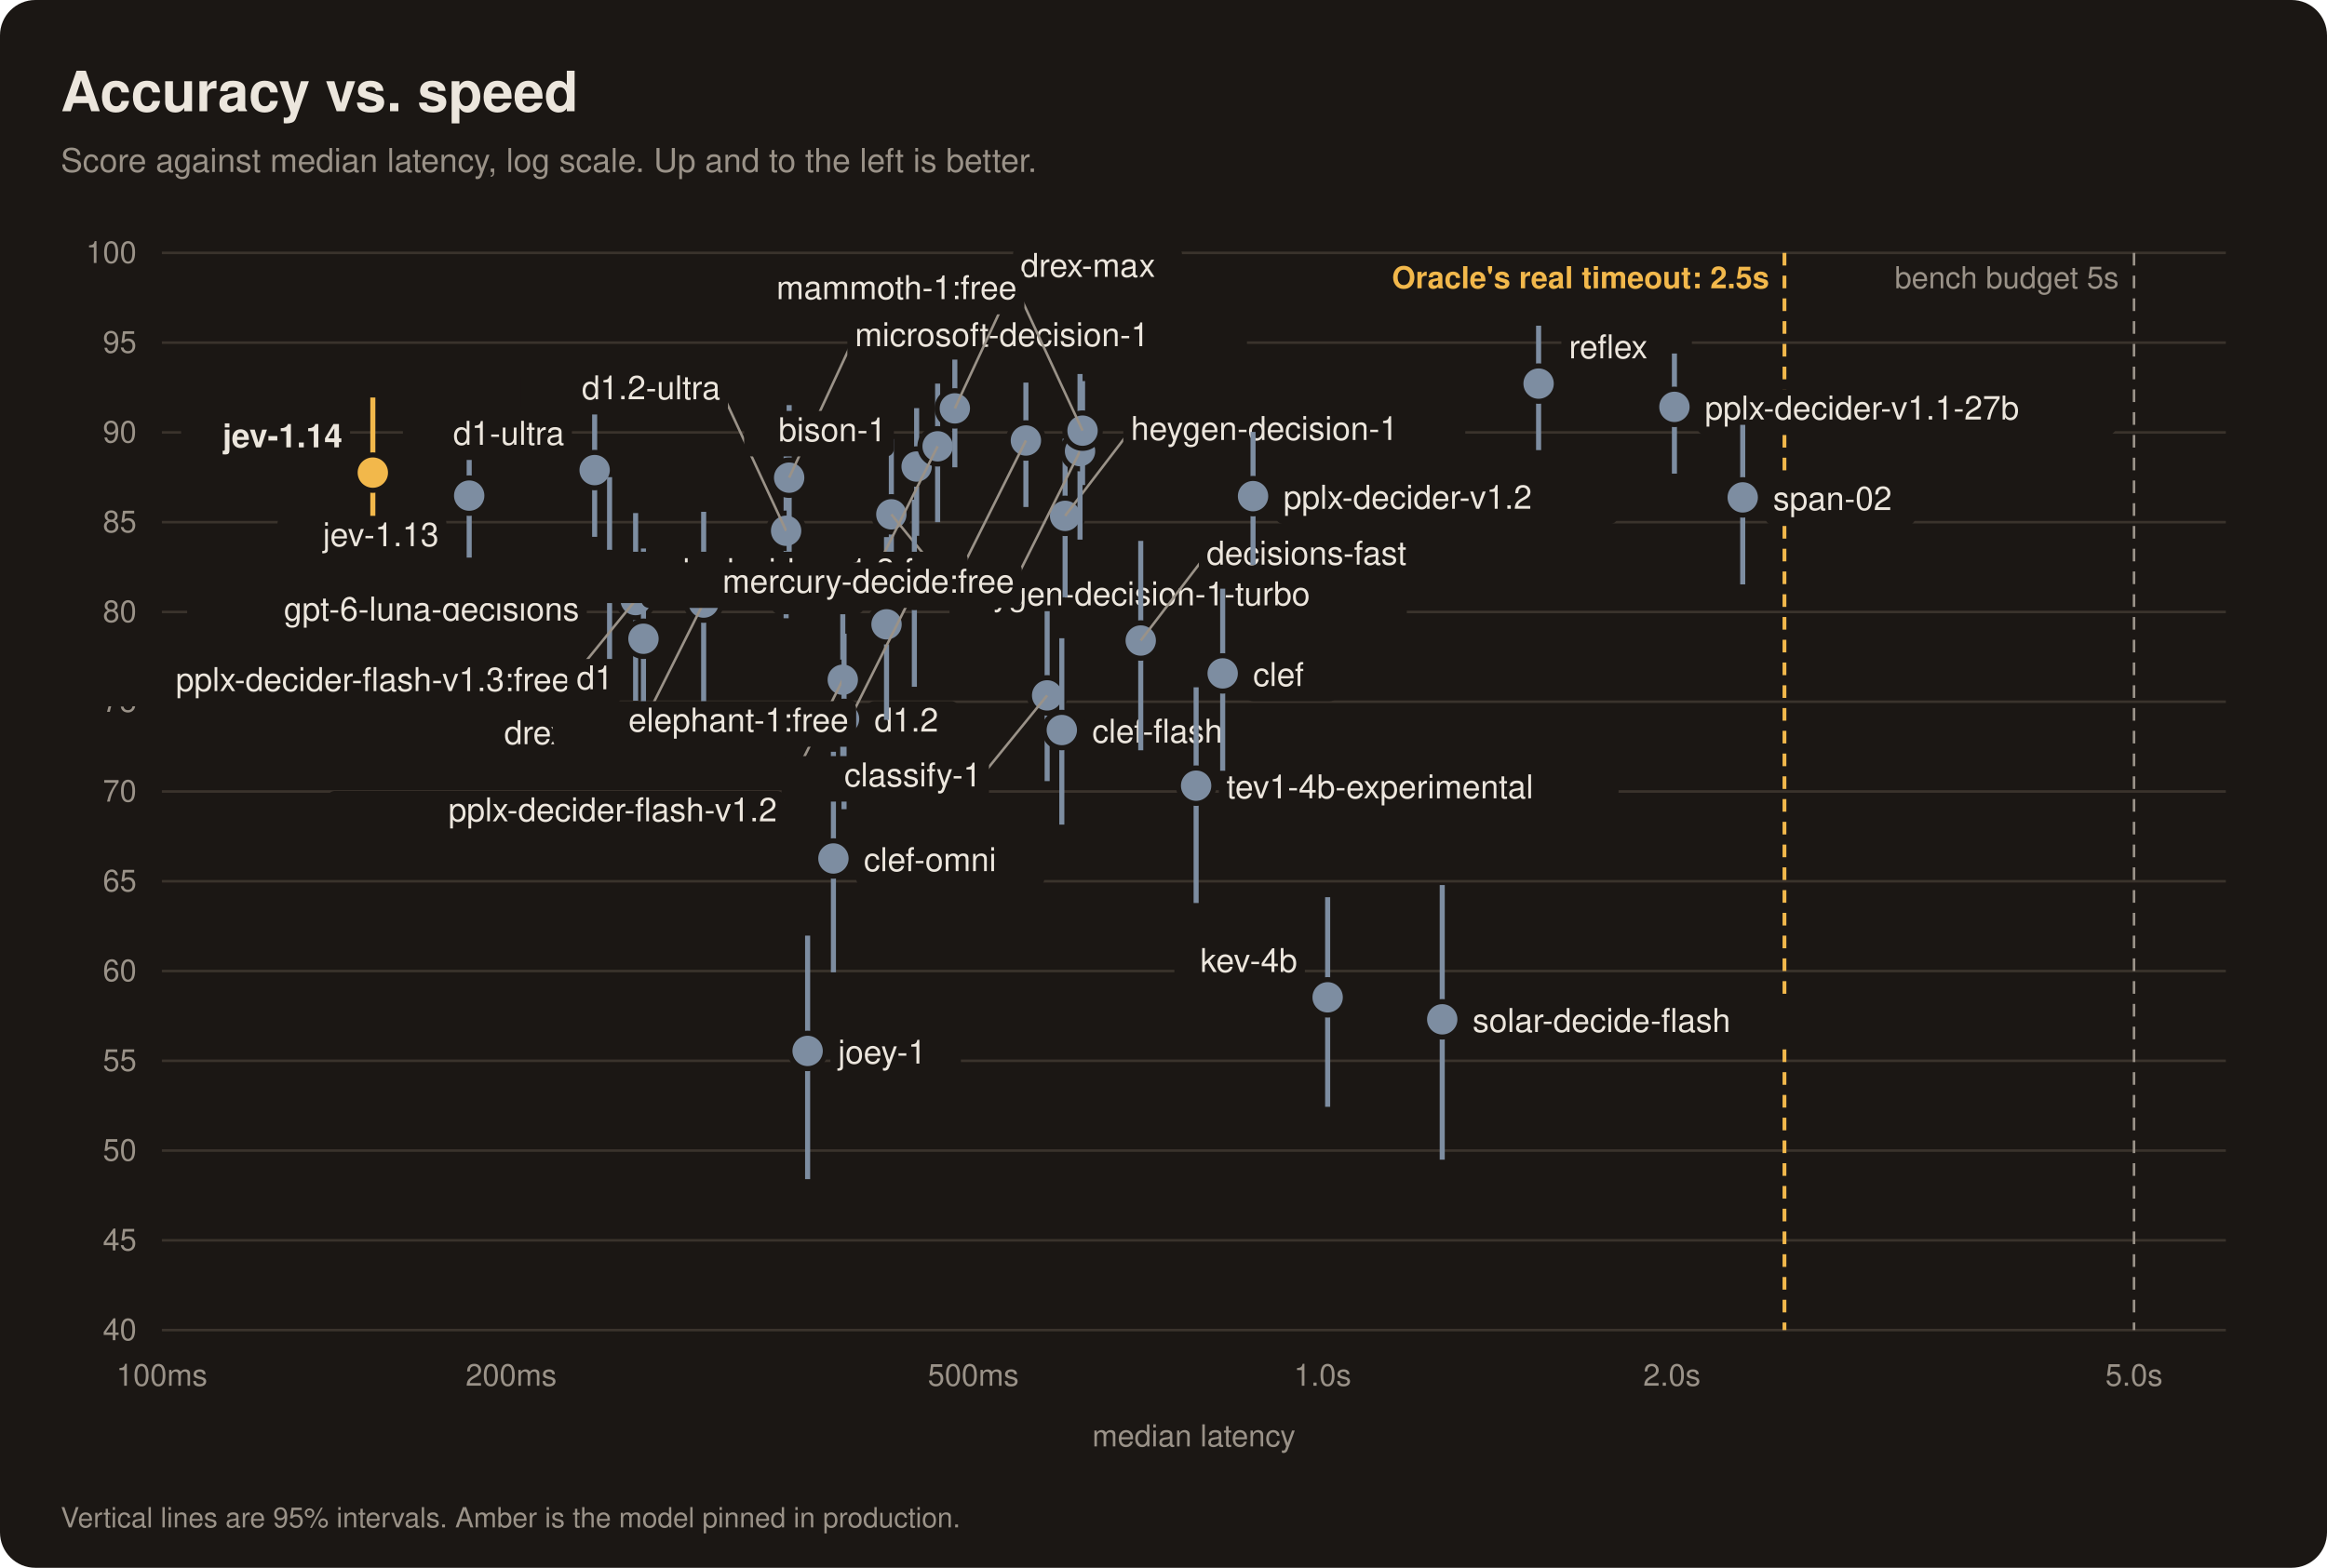
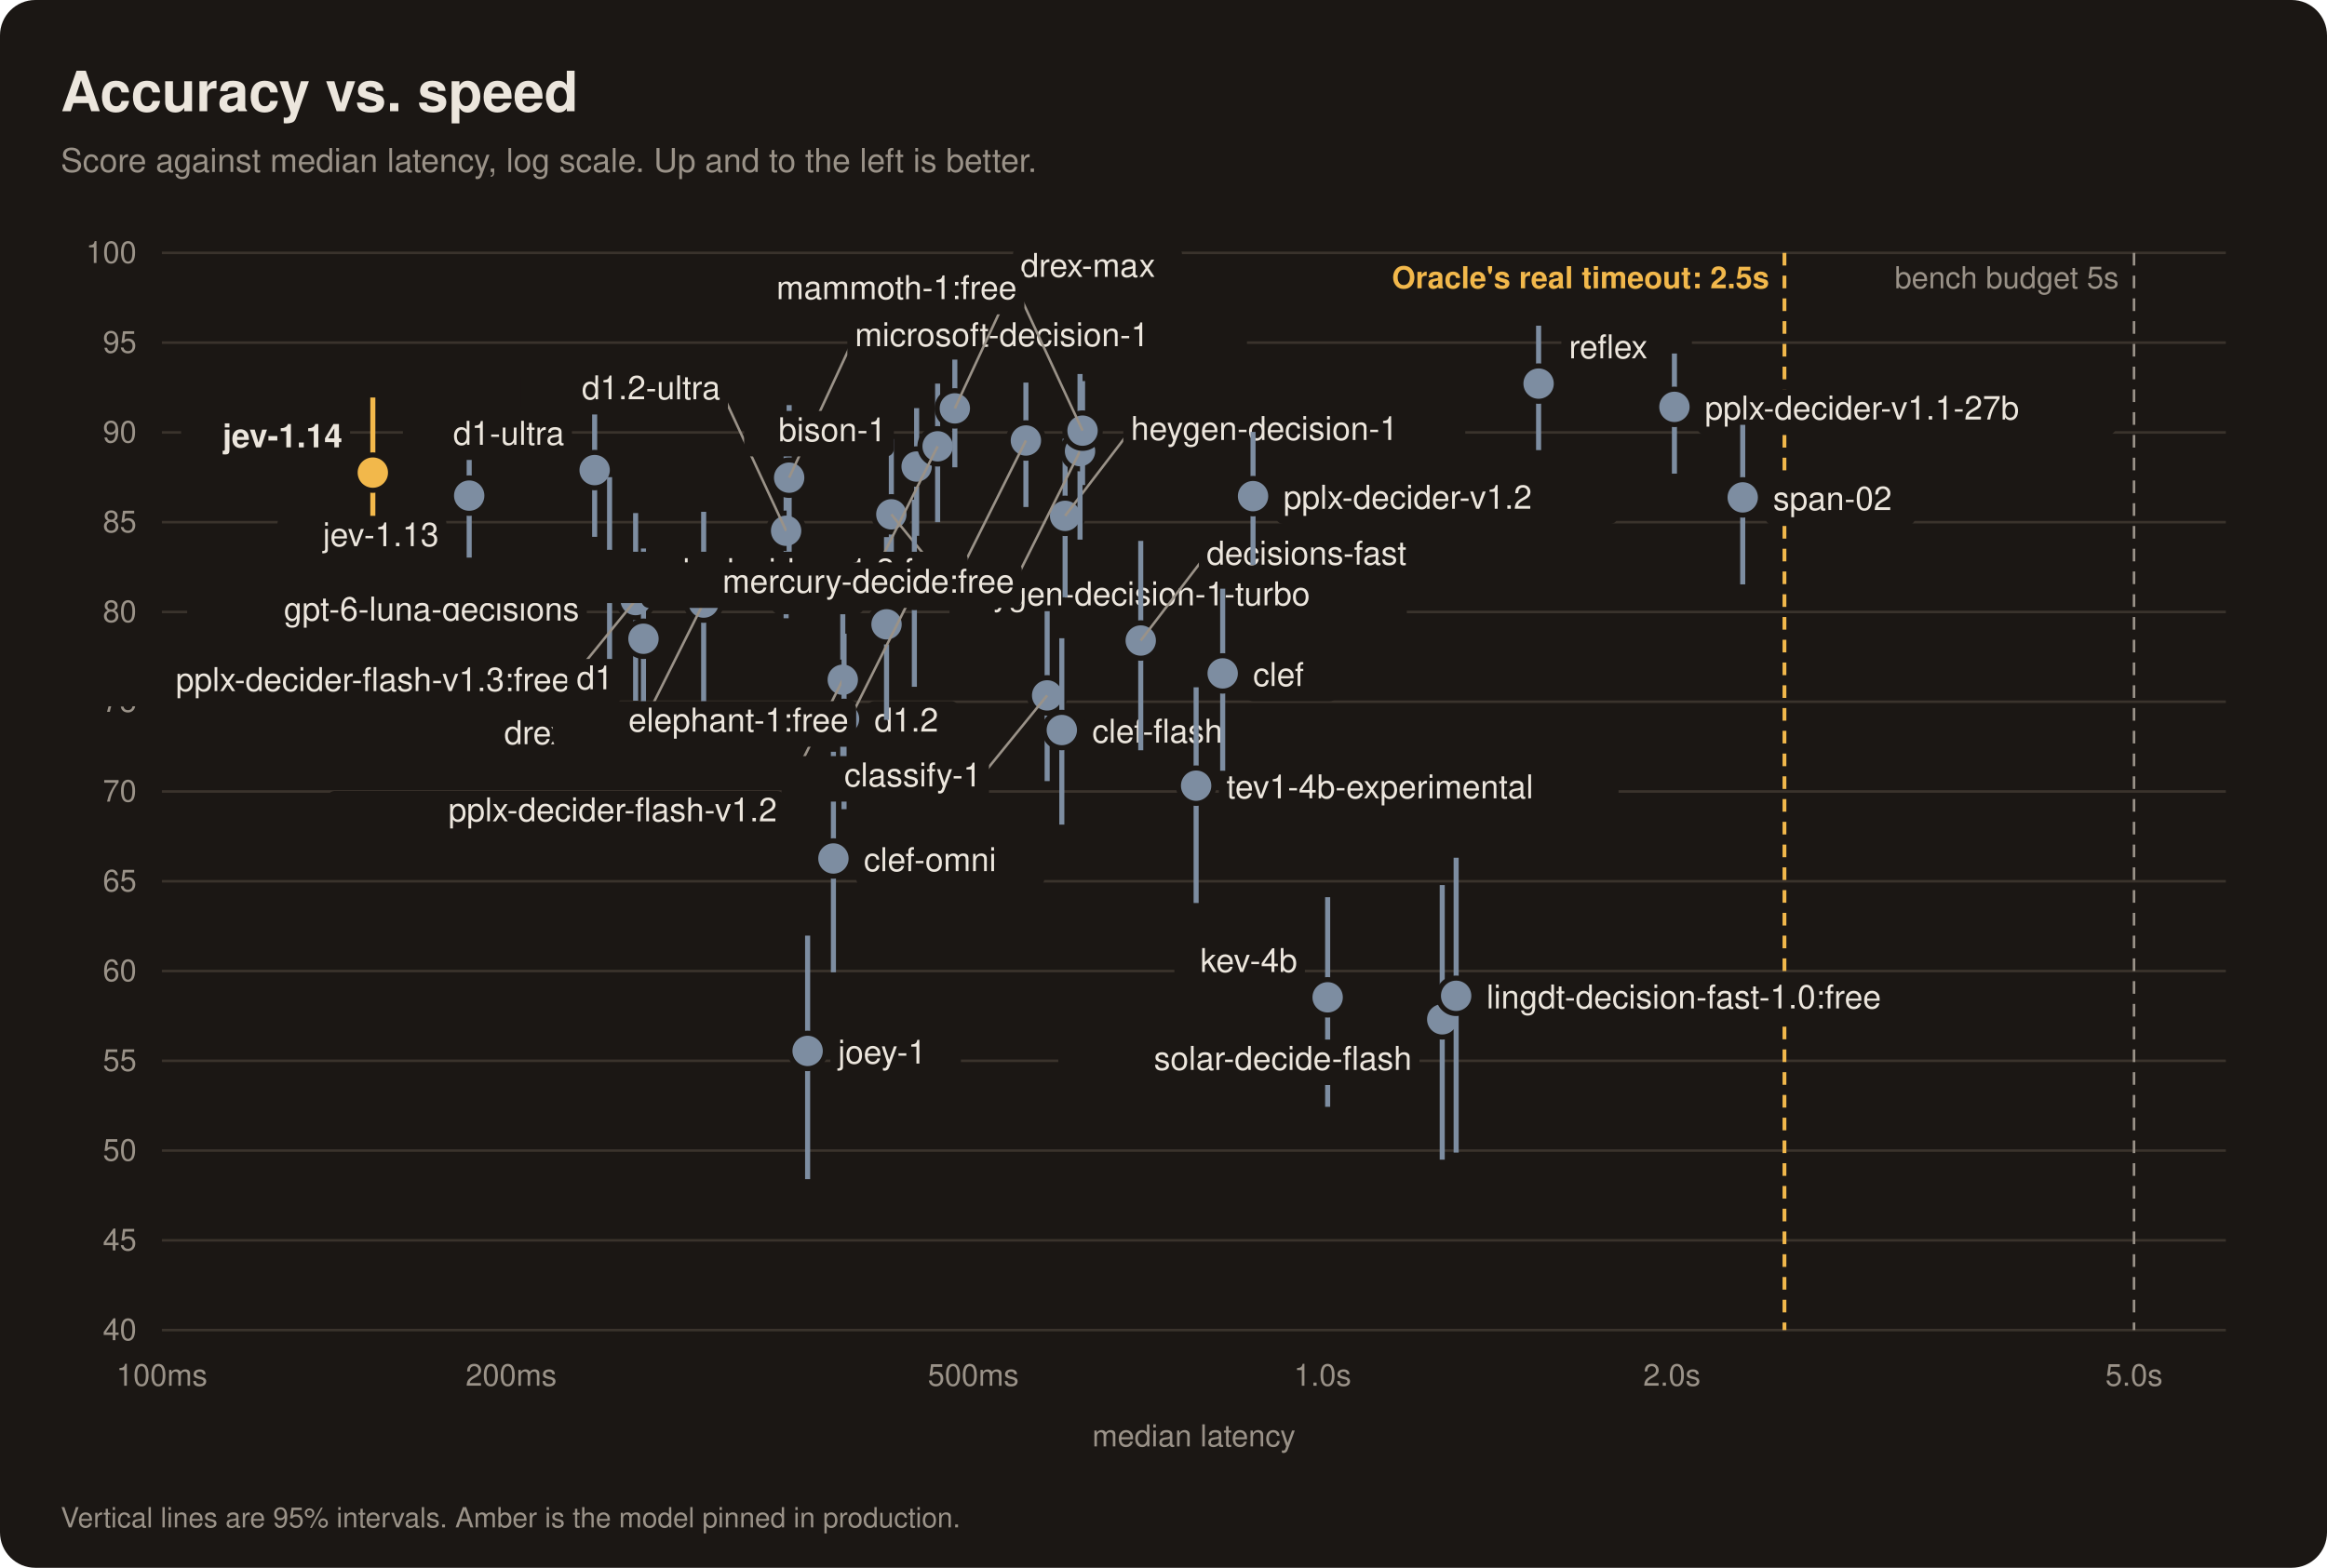
<svg xmlns="http://www.w3.org/2000/svg" viewBox="0 0 920 620" width="920" role="img" aria-label="Accuracy vs. speed" font-family="-apple-system,BlinkMacSystemFont,'Segoe UI',Helvetica,Arial,sans-serif">
  <rect width="920" height="620" rx="14" fill="#1b1714" />
  <text x="24.0" y="44.0" font-size="22" font-weight="700" fill="#ece6dd" text-anchor="start">Accuracy vs. speed</text>
  <text x="24.0" y="68.0" font-size="13" font-weight="400" fill="#9a9288" text-anchor="start">Score against median latency, log scale. Up and to the left is better.</text>
  <line x1="64.0" y1="526.0" x2="880.0" y2="526.0" stroke="#3a332c" stroke-width="1.0" />
  <text x="54.0" y="530.0" font-size="12" font-weight="400" fill="#9a9288" text-anchor="end">40</text>
  <line x1="64.0" y1="490.5" x2="880.0" y2="490.5" stroke="#3a332c" stroke-width="1.0" />
  <text x="54.0" y="494.5" font-size="12" font-weight="400" fill="#9a9288" text-anchor="end">45</text>
  <line x1="64.0" y1="455.0" x2="880.0" y2="455.0" stroke="#3a332c" stroke-width="1.0" />
  <text x="54.0" y="459.0" font-size="12" font-weight="400" fill="#9a9288" text-anchor="end">50</text>
  <line x1="64.0" y1="419.5" x2="880.0" y2="419.5" stroke="#3a332c" stroke-width="1.0" />
  <text x="54.0" y="423.5" font-size="12" font-weight="400" fill="#9a9288" text-anchor="end">55</text>
  <line x1="64.0" y1="384.0" x2="880.0" y2="384.0" stroke="#3a332c" stroke-width="1.0" />
  <text x="54.0" y="388.0" font-size="12" font-weight="400" fill="#9a9288" text-anchor="end">60</text>
  <line x1="64.0" y1="348.5" x2="880.0" y2="348.5" stroke="#3a332c" stroke-width="1.0" />
  <text x="54.0" y="352.5" font-size="12" font-weight="400" fill="#9a9288" text-anchor="end">65</text>
  <line x1="64.0" y1="313.0" x2="880.0" y2="313.0" stroke="#3a332c" stroke-width="1.0" />
  <text x="54.0" y="317.0" font-size="12" font-weight="400" fill="#9a9288" text-anchor="end">70</text>
  <line x1="64.0" y1="277.5" x2="880.0" y2="277.5" stroke="#3a332c" stroke-width="1.0" />
  <text x="54.0" y="281.5" font-size="12" font-weight="400" fill="#9a9288" text-anchor="end">75</text>
  <line x1="64.0" y1="242.0" x2="880.0" y2="242.0" stroke="#3a332c" stroke-width="1.0" />
  <text x="54.0" y="246.0" font-size="12" font-weight="400" fill="#9a9288" text-anchor="end">80</text>
  <line x1="64.0" y1="206.5" x2="880.0" y2="206.5" stroke="#3a332c" stroke-width="1.0" />
  <text x="54.0" y="210.5" font-size="12" font-weight="400" fill="#9a9288" text-anchor="end">85</text>
  <line x1="64.0" y1="171.0" x2="880.0" y2="171.0" stroke="#3a332c" stroke-width="1.0" />
  <text x="54.0" y="175.0" font-size="12" font-weight="400" fill="#9a9288" text-anchor="end">90</text>
  <line x1="64.0" y1="135.5" x2="880.0" y2="135.5" stroke="#3a332c" stroke-width="1.0" />
  <text x="54.0" y="139.5" font-size="12" font-weight="400" fill="#9a9288" text-anchor="end">95</text>
  <line x1="64.0" y1="100.0" x2="880.0" y2="100.0" stroke="#3a332c" stroke-width="1.0" />
  <text x="54.0" y="104.0" font-size="12" font-weight="400" fill="#9a9288" text-anchor="end">100</text>
  <text x="64.0" y="548.0" font-size="12" font-weight="400" fill="#9a9288" text-anchor="middle">100ms</text>
  <text x="202.1" y="548.0" font-size="12" font-weight="400" fill="#9a9288" text-anchor="middle">200ms</text>
  <text x="384.8" y="548.0" font-size="12" font-weight="400" fill="#9a9288" text-anchor="middle">500ms</text>
  <text x="522.9" y="548.0" font-size="12" font-weight="400" fill="#9a9288" text-anchor="middle">1.0s</text>
  <text x="661.0" y="548.0" font-size="12" font-weight="400" fill="#9a9288" text-anchor="middle">2.0s</text>
  <text x="843.7" y="548.0" font-size="12" font-weight="400" fill="#9a9288" text-anchor="middle">5.0s</text>
  <text x="472.0" y="572.0" font-size="12" font-weight="400" fill="#9a9288" text-anchor="middle">median latency</text>
  <line x1="705.5" y1="100.0" x2="705.5" y2="526.0" stroke="#f2b84b" stroke-width="1.5" stroke-dasharray="5 4" />
  <text x="699.5" y="114.0" font-size="12" font-weight="600" fill="#f2b84b" text-anchor="end">Oracle's real timeout: 2.5s</text>
  <line x1="843.7" y1="100.0" x2="843.7" y2="526.0" stroke="#9a9288" stroke-width="1.0" stroke-dasharray="5 4" />
  <text x="837.7" y="114.0" font-size="12" font-weight="400" fill="#9a9288" text-anchor="end">bench budget 5s</text>
  <line x1="147.4" y1="219.2" x2="147.4" y2="157.2" stroke="#f2b84b" stroke-width="2.0" />
  <circle cx="147.4" cy="186.9" r="7" fill="#f2b84b" stroke="#1b1714" stroke-width="2" />
  <rect x="71.6" y="164.9" width="66.8" height="18.0" rx="3.0" fill="#1b1714" />
  <text x="135.4" y="176.9" font-size="13" font-weight="700" fill="#ece6dd" text-anchor="end">jev-1.14</text>
  <line x1="185.5" y1="232.1" x2="185.5" y2="164.3" stroke="#7d8da1" stroke-width="2.0" />
  <circle cx="185.5" cy="196.0" r="7" fill="#7d8da1" stroke="#1b1714" stroke-width="2" />
  <rect x="109.7" y="204.0" width="66.8" height="18.0" rx="3.0" fill="#1b1714" />
  <text x="173.5" y="216.0" font-size="13" font-weight="500" fill="#ece6dd" text-anchor="end">jev-1.13</text>
  <line x1="235.1" y1="212.3" x2="235.1" y2="162.9" stroke="#7d8da1" stroke-width="2.0" />
  <circle cx="235.1" cy="185.9" r="7" fill="#7d8da1" stroke="#1b1714" stroke-width="2" />
  <rect x="159.3" y="163.9" width="66.8" height="18.0" rx="3.0" fill="#1b1714" />
  <text x="223.1" y="175.9" font-size="13" font-weight="500" fill="#ece6dd" text-anchor="end">d1-ultra</text>
  <line x1="241.0" y1="268.6" x2="241.0" y2="188.7" stroke="#7d8da1" stroke-width="2.0" />
  <circle cx="241.0" cy="225.4" r="7" fill="#7d8da1" stroke="#1b1714" stroke-width="2" />
  <rect x="74.0" y="233.4" width="158.0" height="18.0" rx="3.0" fill="#1b1714" />
  <text x="229.0" y="245.4" font-size="13" font-weight="500" fill="#ece6dd" text-anchor="end">gpt-6-luna-decisions</text>
  <line x1="251.3" y1="277.1" x2="251.3" y2="202.9" stroke="#7d8da1" stroke-width="2.0" />
  <circle cx="251.3" cy="237.3" r="7" fill="#7d8da1" stroke="#1b1714" stroke-width="2" />
  <line x1="251.3" y1="237.3" x2="225.3" y2="269.3" stroke="#9a9288" stroke-width="1.0" />
  <rect x="9.5" y="261.3" width="218.8" height="18.0" rx="3.0" fill="#1b1714" />
  <text x="225.3" y="273.3" font-size="13" font-weight="500" fill="#ece6dd" text-anchor="end">pplx-decider-flash-v1.3:free</text>
  <line x1="254.4" y1="293.8" x2="254.4" y2="216.9" stroke="#7d8da1" stroke-width="2.0" />
  <circle cx="254.4" cy="252.6" r="7" fill="#7d8da1" stroke="#1b1714" stroke-width="2" />
  <rect x="224.2" y="260.6" width="21.2" height="18.0" rx="3.0" fill="#1b1714" />
  <text x="242.4" y="272.6" font-size="13" font-weight="500" fill="#ece6dd" text-anchor="end">d1</text>
  <line x1="278.2" y1="277.8" x2="278.2" y2="202.4" stroke="#7d8da1" stroke-width="2.0" />
  <circle cx="278.2" cy="238.3" r="7" fill="#7d8da1" stroke="#1b1714" stroke-width="2" />
  <line x1="278.2" y1="238.3" x2="252.2" y2="290.3" stroke="#9a9288" stroke-width="1.0" />
  <rect x="180.8" y="282.3" width="74.4" height="18.0" rx="3.0" fill="#1b1714" />
  <text x="252.2" y="294.3" font-size="13" font-weight="500" fill="#ece6dd" text-anchor="end">drex-v1.5</text>
  <line x1="310.8" y1="244.5" x2="310.8" y2="180.3" stroke="#7d8da1" stroke-width="2.0" />
  <circle cx="310.8" cy="209.9" r="7" fill="#7d8da1" stroke="#1b1714" stroke-width="2" />
  <line x1="310.8" y1="209.9" x2="284.8" y2="153.9" stroke="#9a9288" stroke-width="1.0" />
  <rect x="205.8" y="145.9" width="82.0" height="18.0" rx="3.0" fill="#1b1714" />
  <text x="284.8" y="157.9" font-size="13" font-weight="500" fill="#ece6dd" text-anchor="end">d1.2-ultra</text>
  <line x1="312.0" y1="221.5" x2="312.0" y2="160.2" stroke="#7d8da1" stroke-width="2.0" />
  <circle cx="312.0" cy="188.9" r="7" fill="#7d8da1" stroke="#1b1714" stroke-width="2" />
  <line x1="312.0" y1="188.9" x2="338.0" y2="132.9" stroke="#9a9288" stroke-width="1.0" />
  <rect x="335.0" y="124.9" width="158.0" height="18.0" rx="3.0" fill="#1b1714" />
  <text x="338.0" y="136.9" font-size="13" font-weight="500" fill="#ece6dd" text-anchor="start">microsoft-decision-1</text>
  <line x1="319.3" y1="466.3" x2="319.3" y2="370.0" stroke="#7d8da1" stroke-width="2.0" />
  <circle cx="319.3" cy="415.6" r="7" fill="#7d8da1" stroke="#1b1714" stroke-width="2" />
  <rect x="328.3" y="408.6" width="51.6" height="18.0" rx="3.0" fill="#1b1714" />
  <text x="331.3" y="420.6" font-size="13" font-weight="500" fill="#ece6dd" text-anchor="start">joey-1</text>
  <line x1="329.5" y1="384.5" x2="329.5" y2="297.3" stroke="#7d8da1" stroke-width="2.0" />
  <circle cx="329.5" cy="339.5" r="7" fill="#7d8da1" stroke="#1b1714" stroke-width="2" />
  <rect x="338.5" y="332.5" width="74.4" height="18.0" rx="3.0" fill="#1b1714" />
  <text x="341.5" y="344.5" font-size="13" font-weight="500" fill="#ece6dd" text-anchor="start">clef-omni</text>
  <line x1="333.2" y1="311.7" x2="333.2" y2="232.1" stroke="#7d8da1" stroke-width="2.0" />
  <circle cx="333.2" cy="268.8" r="7" fill="#7d8da1" stroke="#1b1714" stroke-width="2" />
  <line x1="333.2" y1="268.8" x2="307.2" y2="320.8" stroke="#9a9288" stroke-width="1.0" />
  <rect x="129.4" y="312.8" width="180.8" height="18.0" rx="3.0" fill="#1b1714" />
  <text x="307.2" y="324.8" font-size="13" font-weight="500" fill="#ece6dd" text-anchor="end">pplx-decider-flash-v1.2</text>
  <line x1="333.7" y1="320.0" x2="333.7" y2="250.6" stroke="#7d8da1" stroke-width="2.0" />
  <circle cx="333.7" cy="284.3" r="7" fill="#7d8da1" stroke="#1b1714" stroke-width="2" />
  <rect x="342.7" y="277.3" width="36.4" height="18.0" rx="3.0" fill="#1b1714" />
  <text x="345.7" y="289.3" font-size="13" font-weight="500" fill="#ece6dd" text-anchor="start">d1.2</text>
  <line x1="350.5" y1="284.7" x2="350.5" y2="212.4" stroke="#7d8da1" stroke-width="2.0" />
  <circle cx="350.5" cy="246.9" r="7" fill="#7d8da1" stroke="#1b1714" stroke-width="2" />
  <rect x="305.1" y="224.9" width="36.4" height="18.0" rx="3.0" fill="#1b1714" />
  <text x="338.5" y="236.9" font-size="13" font-weight="500" fill="#ece6dd" text-anchor="end">d1.1</text>
  <line x1="352.4" y1="233.3" x2="352.4" y2="173.6" stroke="#7d8da1" stroke-width="2.0" />
  <circle cx="352.4" cy="203.4" r="7" fill="#7d8da1" stroke="#1b1714" stroke-width="2" />
  <line x1="352.4" y1="203.4" x2="378.4" y2="235.4" stroke="#9a9288" stroke-width="1.0" />
  <rect x="375.4" y="227.4" width="180.8" height="18.0" rx="3.0" fill="#1b1714" />
  <text x="378.4" y="239.4" font-size="13" font-weight="500" fill="#ece6dd" text-anchor="start">heygen-decision-1-turbo</text>
  <line x1="361.5" y1="271.6" x2="361.5" y2="197.6" stroke="#7d8da1" stroke-width="2.0" />
  <circle cx="361.5" cy="233.3" r="7" fill="#7d8da1" stroke="#1b1714" stroke-width="2" />
  <line x1="361.5" y1="233.3" x2="335.5" y2="285.3" stroke="#9a9288" stroke-width="1.0" />
  <rect x="218.5" y="277.3" width="120.0" height="18.0" rx="3.0" fill="#1b1714" />
  <text x="335.5" y="289.3" font-size="13" font-weight="500" fill="#ece6dd" text-anchor="end">elephant-1:free</text>
  <line x1="362.4" y1="211.9" x2="362.4" y2="161.4" stroke="#7d8da1" stroke-width="2.0" />
  <circle cx="362.4" cy="184.5" r="7" fill="#7d8da1" stroke="#1b1714" stroke-width="2" />
  <rect x="294.2" y="162.5" width="59.2" height="18.0" rx="3.0" fill="#1b1714" />
  <text x="350.4" y="174.5" font-size="13" font-weight="500" fill="#ece6dd" text-anchor="end">bison-1</text>
  <line x1="370.7" y1="206.5" x2="370.7" y2="151.7" stroke="#7d8da1" stroke-width="2.0" />
  <circle cx="370.7" cy="176.5" r="7" fill="#7d8da1" stroke="#1b1714" stroke-width="2" />
  <line x1="370.7" y1="176.5" x2="344.7" y2="228.5" stroke="#9a9288" stroke-width="1.0" />
  <rect x="174.5" y="220.5" width="173.2" height="18.0" rx="3.0" fill="#1b1714" />
  <text x="344.7" y="232.5" font-size="13" font-weight="500" fill="#ece6dd" text-anchor="end">microsoft-decision-1.1</text>
  <line x1="377.5" y1="184.8" x2="377.5" y2="142.2" stroke="#7d8da1" stroke-width="2.0" />
  <circle cx="377.5" cy="161.5" r="7" fill="#7d8da1" stroke="#1b1714" stroke-width="2" />
  <line x1="377.5" y1="161.5" x2="403.5" y2="105.5" stroke="#9a9288" stroke-width="1.0" />
  <rect x="400.5" y="97.5" width="66.8" height="18.0" rx="3.0" fill="#1b1714" />
  <text x="403.5" y="109.5" font-size="13" font-weight="500" fill="#ece6dd" text-anchor="start">drex-max</text>
  <line x1="405.6" y1="200.5" x2="405.6" y2="151.3" stroke="#7d8da1" stroke-width="2.0" />
  <circle cx="405.6" cy="174.2" r="7" fill="#7d8da1" stroke="#1b1714" stroke-width="2" />
  <line x1="405.6" y1="174.2" x2="379.6" y2="226.2" stroke="#9a9288" stroke-width="1.0" />
  <rect x="209.4" y="218.2" width="173.2" height="18.0" rx="3.0" fill="#1b1714" />
  <text x="379.6" y="230.2" font-size="13" font-weight="500" fill="#ece6dd" text-anchor="end">pplx-decider-v1.3:free</text>
  <line x1="414.0" y1="308.9" x2="414.0" y2="241.7" stroke="#7d8da1" stroke-width="2.0" />
  <circle cx="414.0" cy="275.0" r="7" fill="#7d8da1" stroke="#1b1714" stroke-width="2" />
  <line x1="414.0" y1="275.0" x2="388.0" y2="307.0" stroke="#9a9288" stroke-width="1.0" />
  <rect x="309.0" y="299.0" width="82.0" height="18.0" rx="3.0" fill="#1b1714" />
  <text x="388.0" y="311.0" font-size="13" font-weight="500" fill="#ece6dd" text-anchor="end">classify-1</text>
  <line x1="419.8" y1="326.1" x2="419.8" y2="252.4" stroke="#7d8da1" stroke-width="2.0" />
  <circle cx="419.8" cy="288.7" r="7" fill="#7d8da1" stroke="#1b1714" stroke-width="2" />
  <rect x="428.8" y="281.7" width="82.0" height="18.0" rx="3.0" fill="#1b1714" />
  <text x="431.8" y="293.7" font-size="13" font-weight="500" fill="#ece6dd" text-anchor="start">clef-flash</text>
  <line x1="421.1" y1="236.2" x2="421.1" y2="173.5" stroke="#7d8da1" stroke-width="2.0" />
  <circle cx="421.1" cy="204.0" r="7" fill="#7d8da1" stroke="#1b1714" stroke-width="2" />
  <line x1="421.1" y1="204.0" x2="447.1" y2="170.0" stroke="#9a9288" stroke-width="1.0" />
  <rect x="444.1" y="162.0" width="135.2" height="18.0" rx="3.0" fill="#1b1714" />
  <text x="447.1" y="174.0" font-size="13" font-weight="500" fill="#ece6dd" text-anchor="start">heygen-decision-1</text>
  <line x1="427.0" y1="213.4" x2="427.0" y2="147.9" stroke="#7d8da1" stroke-width="2.0" />
  <circle cx="427.0" cy="178.4" r="7" fill="#7d8da1" stroke="#1b1714" stroke-width="2" />
  <line x1="427.0" y1="178.4" x2="401.0" y2="230.4" stroke="#9a9288" stroke-width="1.0" />
  <rect x="253.6" y="222.4" width="150.4" height="18.0" rx="3.0" fill="#1b1714" />
  <text x="401.0" y="234.4" font-size="13" font-weight="500" fill="#ece6dd" text-anchor="end">mercury-decide:free</text>
  <line x1="428.0" y1="191.8" x2="428.0" y2="150.7" stroke="#7d8da1" stroke-width="2.0" />
  <circle cx="428.0" cy="170.3" r="7" fill="#7d8da1" stroke="#1b1714" stroke-width="2" />
  <line x1="428.0" y1="170.3" x2="402.0" y2="114.3" stroke="#9a9288" stroke-width="1.0" />
  <rect x="292.6" y="106.3" width="112.4" height="18.0" rx="3.0" fill="#1b1714" />
  <text x="402.0" y="118.3" font-size="13" font-weight="500" fill="#ece6dd" text-anchor="end">mammoth-1:free</text>
  <line x1="451.0" y1="296.7" x2="451.0" y2="213.9" stroke="#7d8da1" stroke-width="2.0" />
  <circle cx="451.0" cy="253.3" r="7" fill="#7d8da1" stroke="#1b1714" stroke-width="2" />
  <line x1="451.0" y1="253.3" x2="477.0" y2="219.3" stroke="#9a9288" stroke-width="1.0" />
  <rect x="474.0" y="211.3" width="112.4" height="18.0" rx="3.0" fill="#1b1714" />
  <text x="477.0" y="223.3" font-size="13" font-weight="500" fill="#ece6dd" text-anchor="start">decisions-fast</text>
  <line x1="472.9" y1="357.1" x2="472.9" y2="271.8" stroke="#7d8da1" stroke-width="2.0" />
  <circle cx="472.9" cy="310.7" r="7" fill="#7d8da1" stroke="#1b1714" stroke-width="2" />
  <rect x="481.9" y="303.7" width="158.0" height="18.0" rx="3.0" fill="#1b1714" />
  <text x="484.9" y="315.7" font-size="13" font-weight="500" fill="#ece6dd" text-anchor="start">tev1-4b-experimental</text>
  <line x1="483.4" y1="304.8" x2="483.4" y2="232.8" stroke="#7d8da1" stroke-width="2.0" />
  <circle cx="483.4" cy="266.3" r="7" fill="#7d8da1" stroke="#1b1714" stroke-width="2" />
  <rect x="492.4" y="259.3" width="36.4" height="18.0" rx="3.0" fill="#1b1714" />
  <text x="495.4" y="271.3" font-size="13" font-weight="500" fill="#ece6dd" text-anchor="start">clef</text>
  <line x1="495.4" y1="223.4" x2="495.4" y2="170.8" stroke="#7d8da1" stroke-width="2.0" />
  <circle cx="495.4" cy="196.2" r="7" fill="#7d8da1" stroke="#1b1714" stroke-width="2" />
  <rect x="504.4" y="189.2" width="135.2" height="18.0" rx="3.0" fill="#1b1714" />
  <text x="507.4" y="201.2" font-size="13" font-weight="500" fill="#ece6dd" text-anchor="start">pplx-decider-v1.2</text>
  <line x1="524.9" y1="437.7" x2="524.9" y2="354.8" stroke="#7d8da1" stroke-width="2.0" />
  <circle cx="524.9" cy="394.4" r="7" fill="#7d8da1" stroke="#1b1714" stroke-width="2" />
  <rect x="464.3" y="372.4" width="51.6" height="18.0" rx="3.0" fill="#1b1714" />
  <text x="512.9" y="384.4" font-size="13" font-weight="500" fill="#ece6dd" text-anchor="end">kev-4b</text>
  <line x1="570.2" y1="458.6" x2="570.2" y2="350.0" stroke="#7d8da1" stroke-width="2.0" />
  <circle cx="570.2" cy="403.1" r="7" fill="#7d8da1" stroke="#1b1714" stroke-width="2" />
-   <rect x="579.2" y="396.1" width="142.8" height="18.0" rx="3.0" fill="#1b1714" />
-   <text x="582.2" y="408.1" font-size="13" font-weight="500" fill="#ece6dd" text-anchor="start">solar-decide-flash</text>
+   <rect x="418.4" y="411.1" width="142.8" height="18.0" rx="3.0" fill="#1b1714" />
+   <text x="558.2" y="423.1" font-size="13" font-weight="500" fill="#ece6dd" text-anchor="end">solar-decide-flash</text>
+   <line x1="575.7" y1="455.8" x2="575.7" y2="339.2" stroke="#7d8da1" stroke-width="2.0" />
+   <circle cx="575.7" cy="393.8" r="7" fill="#7d8da1" stroke="#1b1714" stroke-width="2" />
+   <rect x="584.7" y="386.8" width="226.4" height="18.0" rx="3.0" fill="#1b1714" />
+   <text x="587.7" y="398.8" font-size="13" font-weight="500" fill="#ece6dd" text-anchor="start">lingdt-decision-fast-1.0:free</text>
  <line x1="608.3" y1="178.0" x2="608.3" y2="128.8" stroke="#7d8da1" stroke-width="2.0" />
  <circle cx="608.3" cy="151.7" r="7" fill="#7d8da1" stroke="#1b1714" stroke-width="2" />
  <rect x="617.3" y="129.7" width="51.6" height="18.0" rx="3.0" fill="#1b1714" />
  <text x="620.3" y="141.7" font-size="13" font-weight="500" fill="#ece6dd" text-anchor="start">reflex</text>
  <line x1="662.0" y1="187.3" x2="662.0" y2="139.8" stroke="#7d8da1" stroke-width="2.0" />
  <circle cx="662.0" cy="160.9" r="7" fill="#7d8da1" stroke="#1b1714" stroke-width="2" />
  <rect x="671.0" y="153.9" width="165.6" height="18.0" rx="3.0" fill="#1b1714" />
  <text x="674.0" y="165.9" font-size="13" font-weight="500" fill="#ece6dd" text-anchor="start">pplx-decider-v1.1-27b</text>
  <line x1="689.0" y1="231.1" x2="689.0" y2="168.0" stroke="#7d8da1" stroke-width="2.0" />
  <circle cx="689.0" cy="196.7" r="7" fill="#7d8da1" stroke="#1b1714" stroke-width="2" />
  <rect x="698.0" y="189.7" width="59.2" height="18.0" rx="3.0" fill="#1b1714" />
  <text x="701.0" y="201.7" font-size="13" font-weight="500" fill="#ece6dd" text-anchor="start">span-02</text>
  <text x="24.0" y="604.0" font-size="11" font-weight="400" fill="#9a9288" text-anchor="start">Vertical lines are 95% intervals. Amber is the model pinned in production.</text>
</svg>
